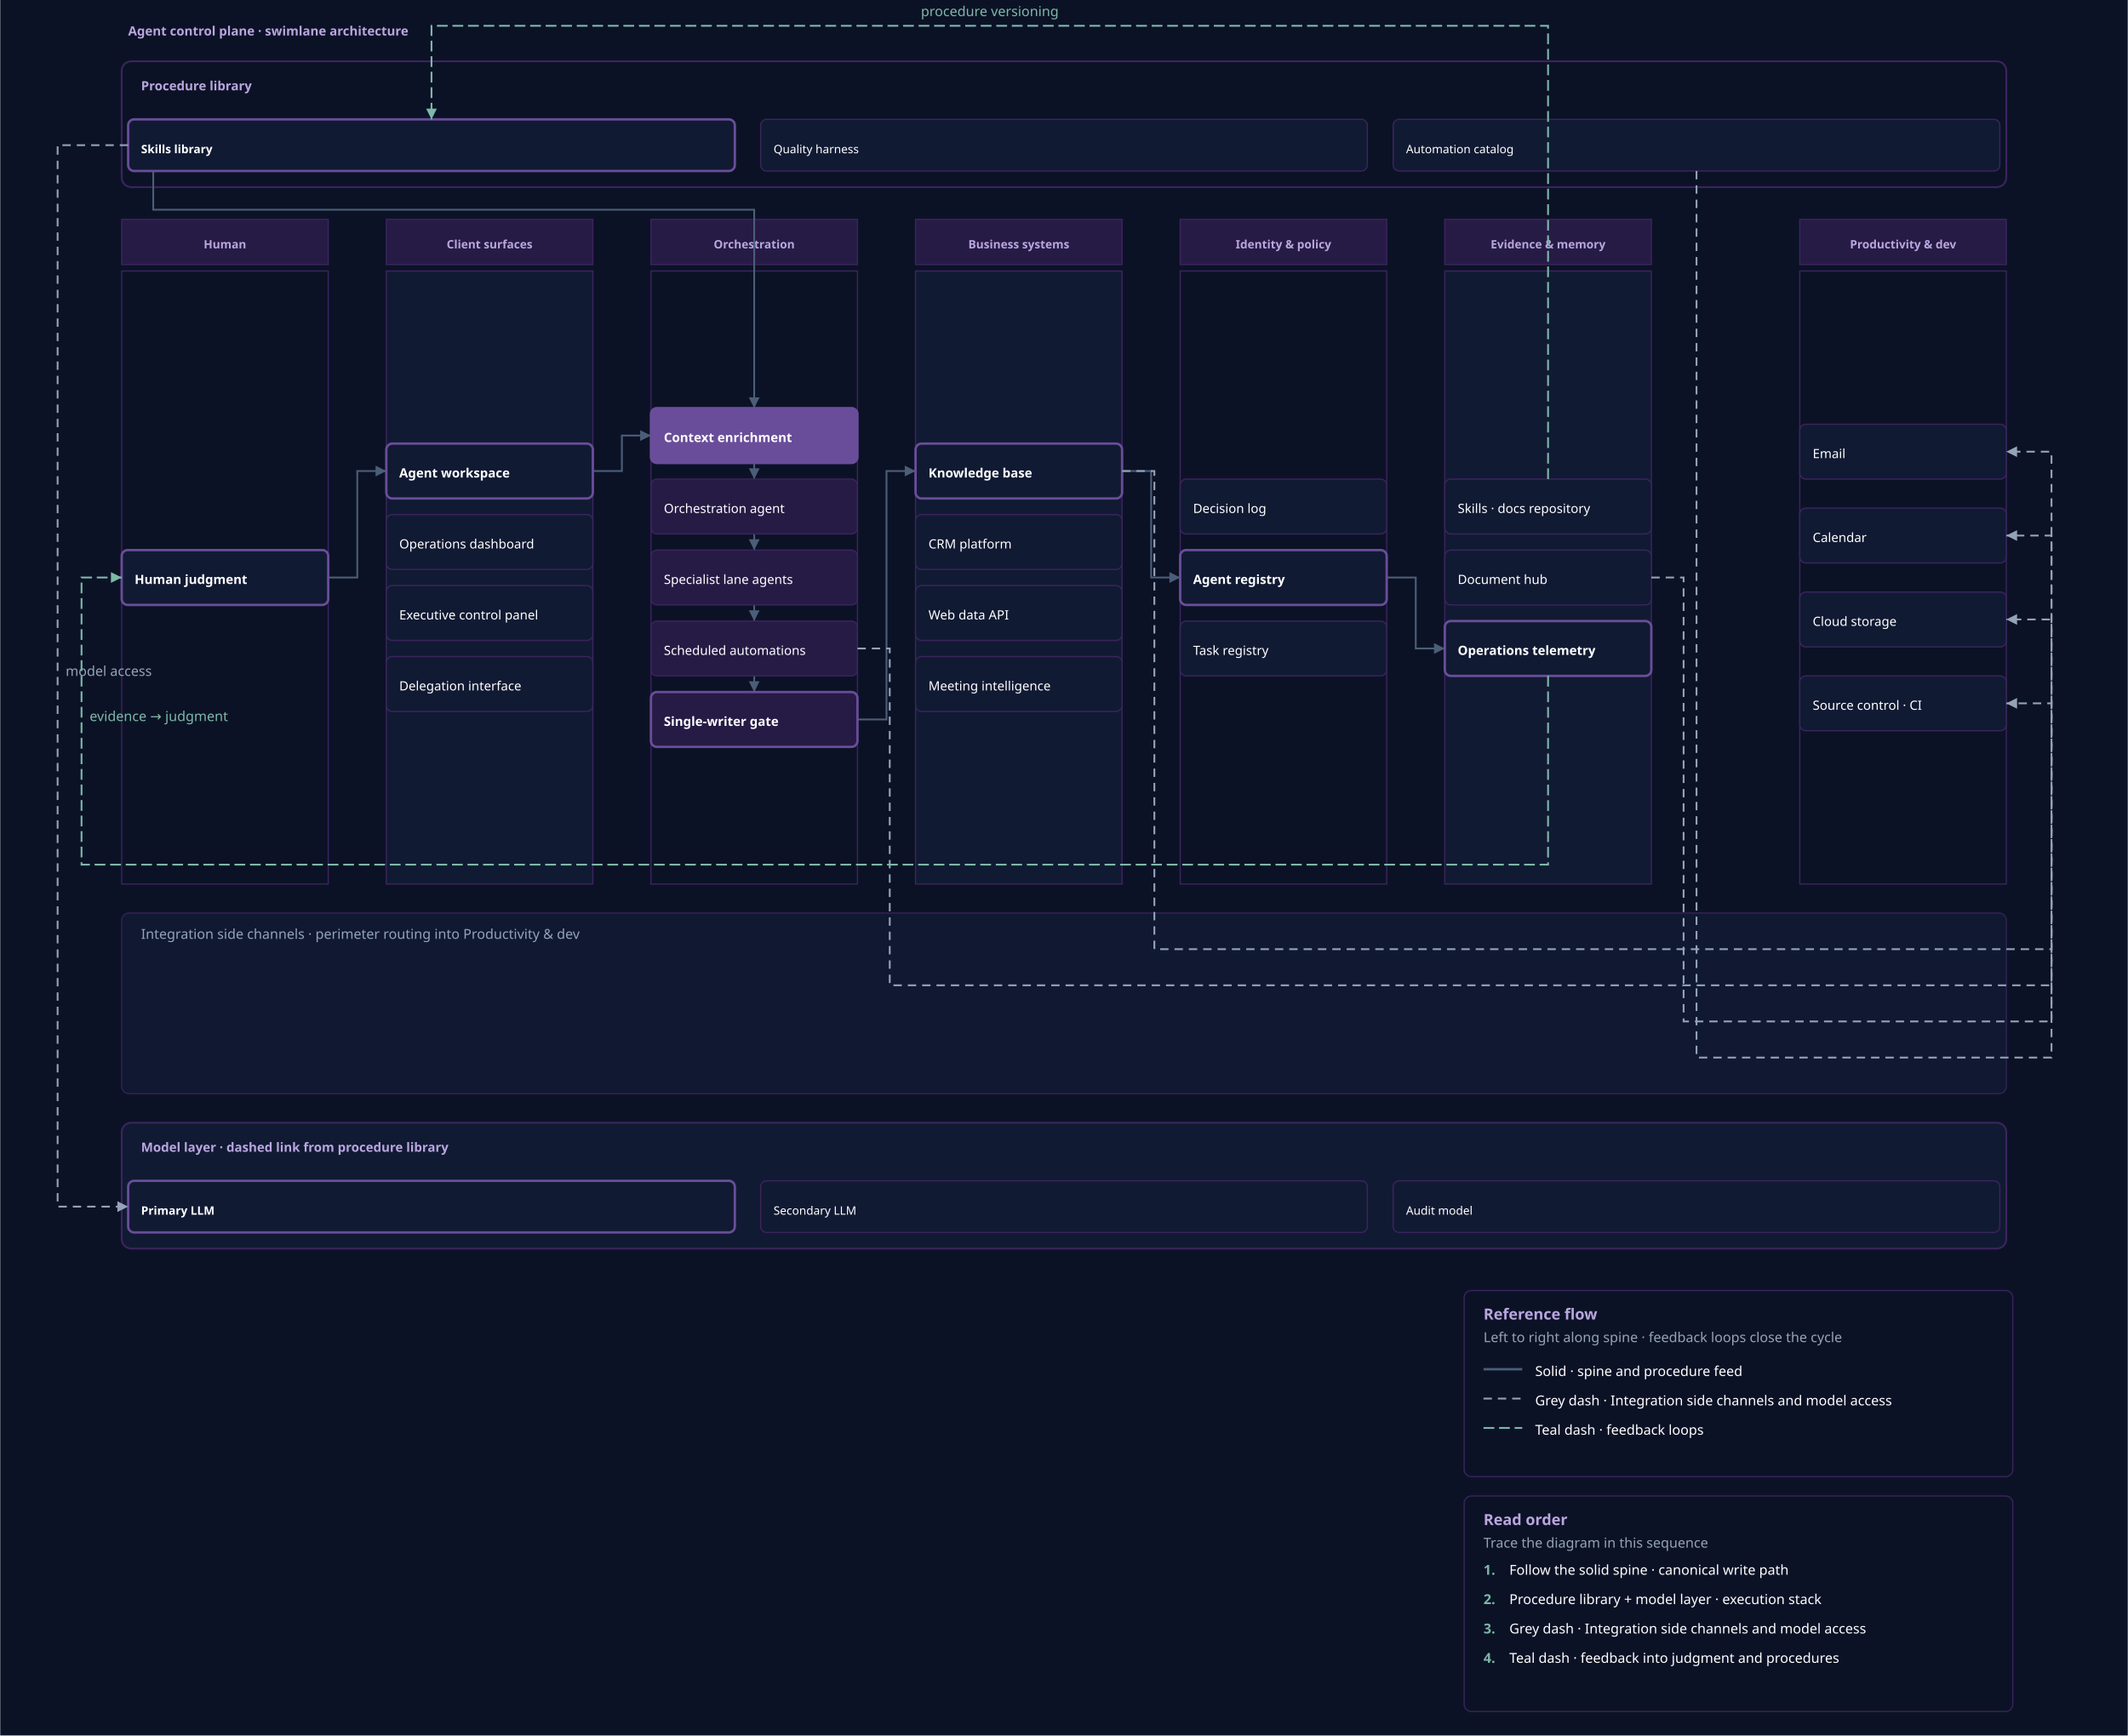
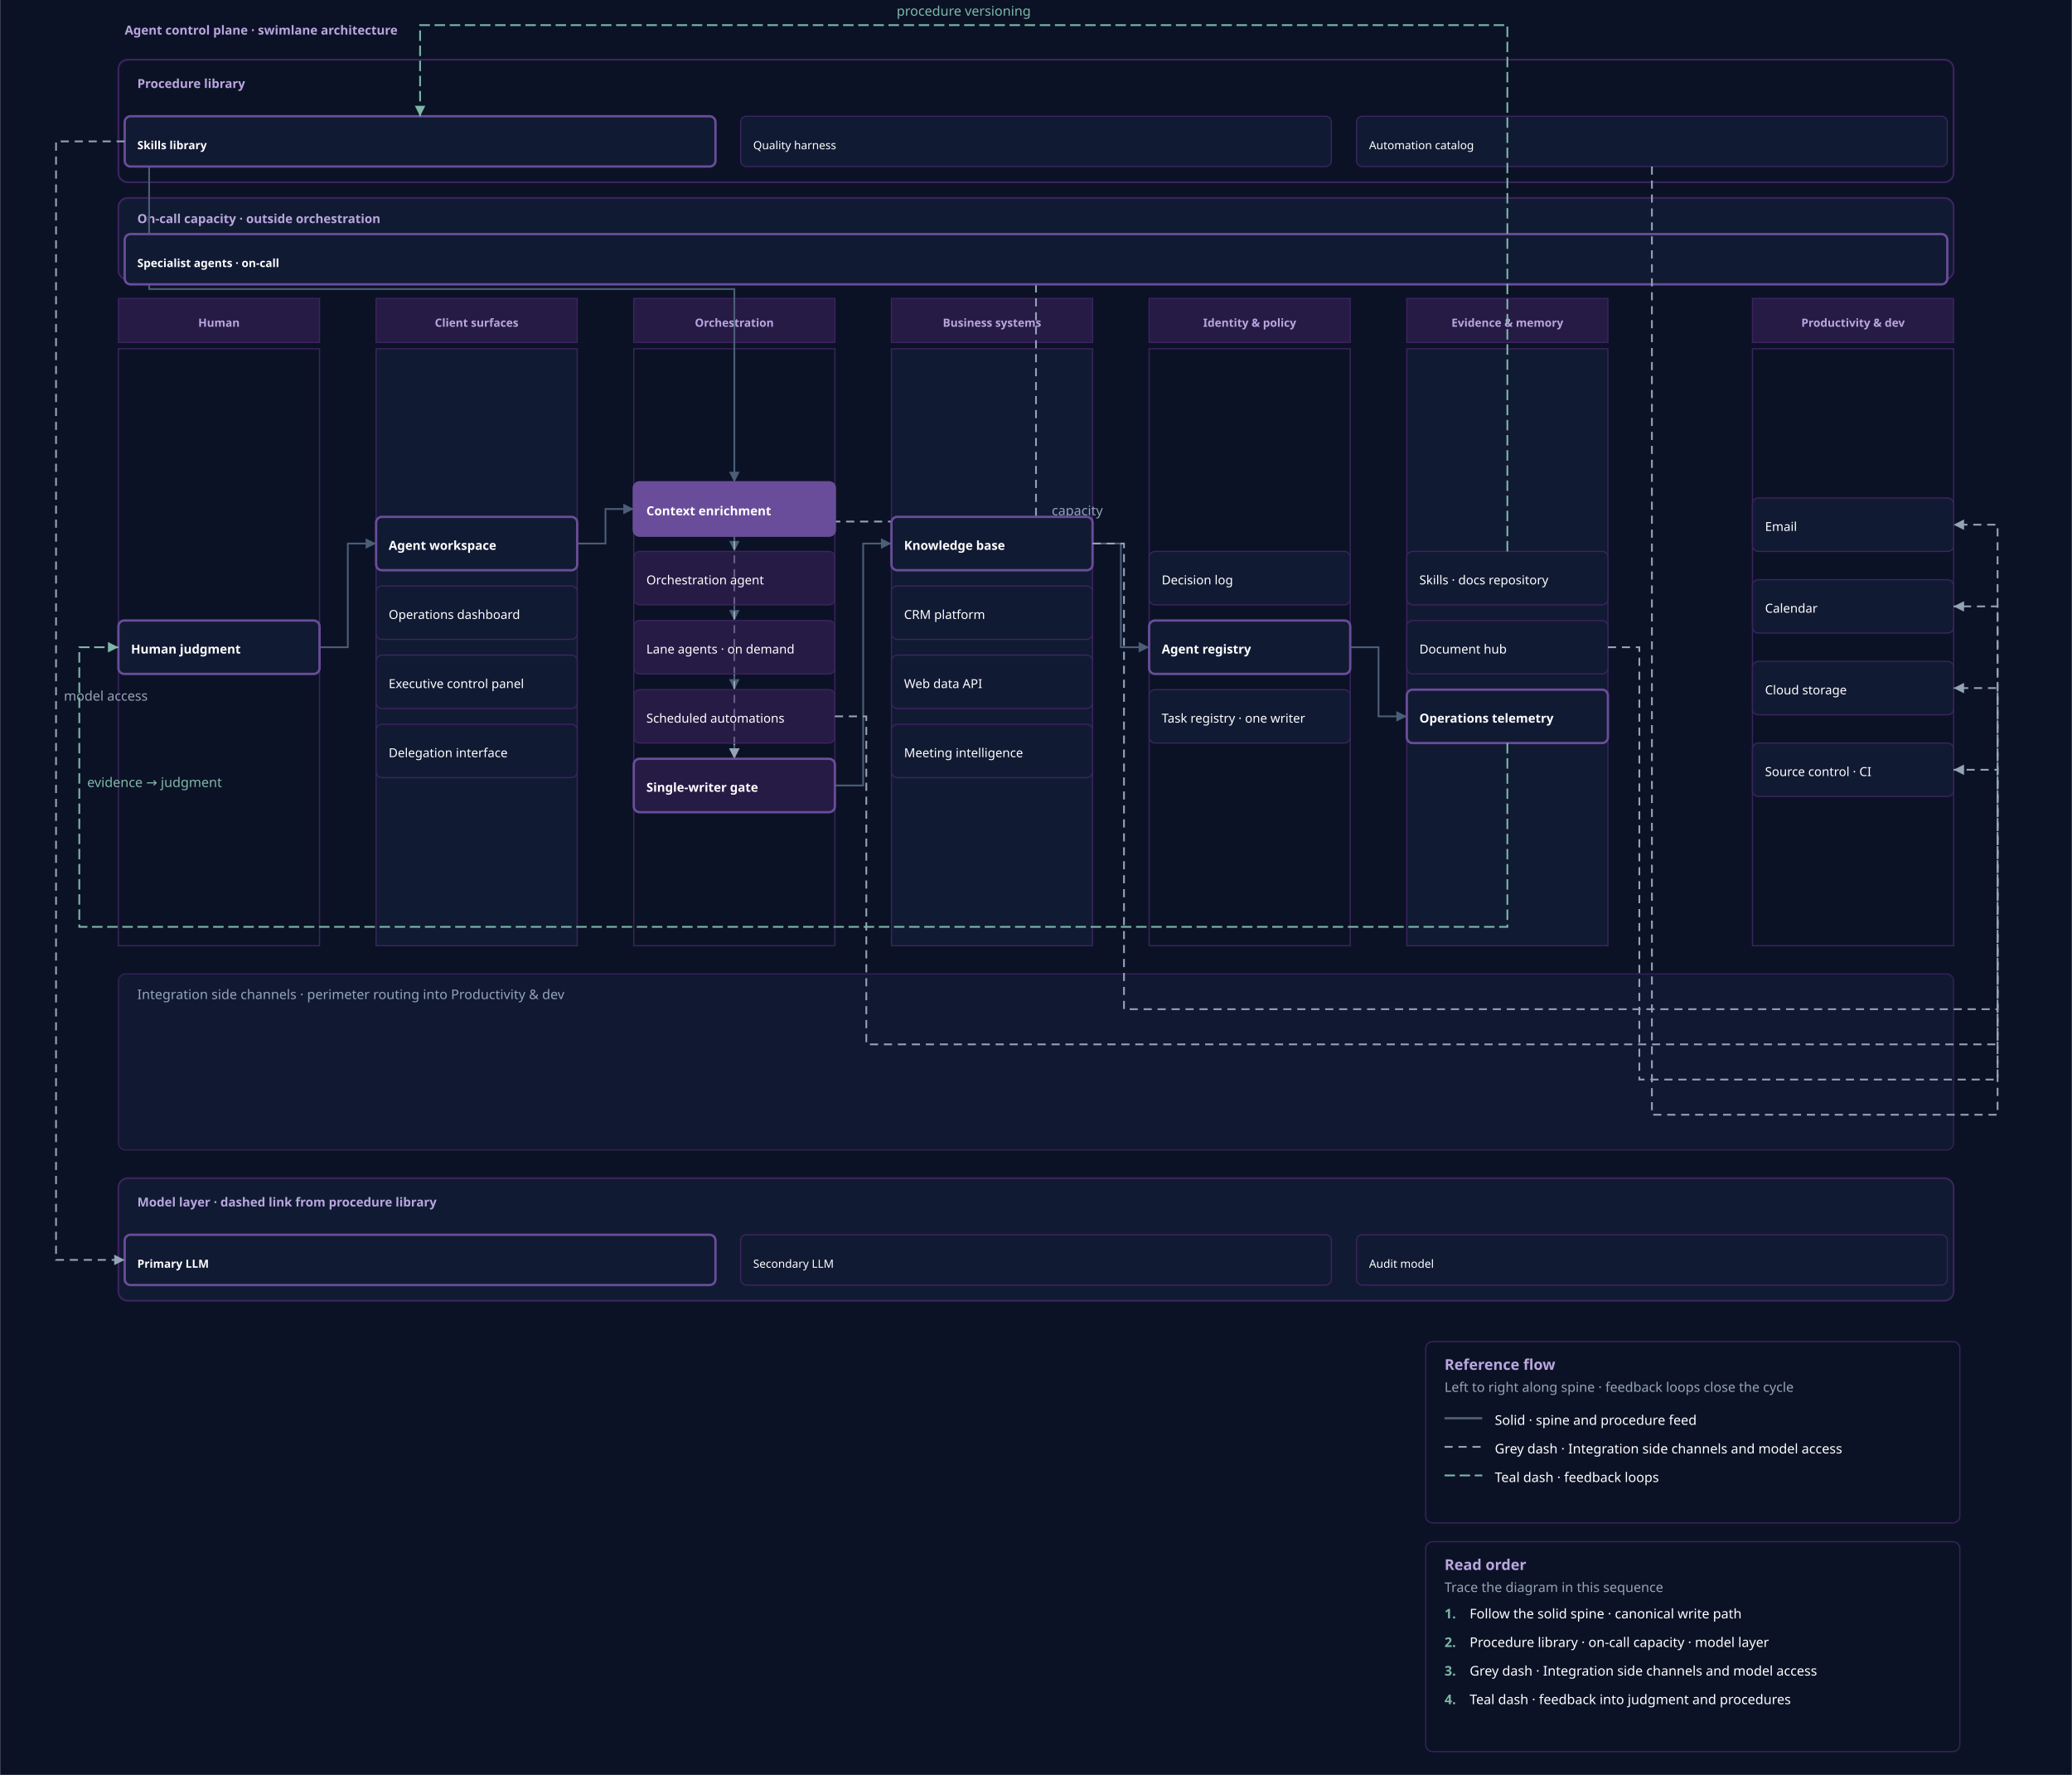
- <svg xmlns="http://www.w3.org/2000/svg" viewBox="-80 0 1780 1452.35" width="1780" height="1452" role="img" aria-label="Agent control plane swimlane architecture">
+ <svg xmlns="http://www.w3.org/2000/svg" viewBox="-80 0 1780 1525.25" width="1780" height="1525" role="img" aria-label="Agent control plane swimlane architecture">
  <rect x="-80" width="1780" height="100%" fill="#0C1226" />
  <defs>
    <marker id="arrow" markerWidth="8" markerHeight="8" refX="6" refY="3" orient="auto">
      <path d="M0,0 L6,3 L0,6 Z" fill="#4B5E78" />
    </marker>
    <marker id="arrow-dashed" markerWidth="8" markerHeight="8" refX="6" refY="3" orient="auto">
      <path d="M0,0 L6,3 L0,6 Z" fill="#94A3B8" />
    </marker>
    <marker id="arrow-loop" markerWidth="8" markerHeight="8" refX="6" refY="3" orient="auto">
      <path d="M0,0 L6,3 L0,6 Z" fill="#7DB8A8" />
    </marker>
  </defs>
  <text x="27" y="29.7" fill="#B9A6DF" font-family="Outfit, DM Sans, system-ui, sans-serif" font-size="10.692" font-weight="600">Agent control plane · swimlane architecture</text>
  <rect x="21.6" y="51.3" width="1576.8" height="105.3" fill="#0C1226" stroke="#3C245F" stroke-width="1.5" rx="8" />
  <text x="37.8" y="75.6" fill="#B9A6DF" font-family="Outfit, DM Sans, system-ui, sans-serif" font-size="10.692" font-weight="600">Procedure library</text>
-   <rect x="21.6" y="939.6" width="1576.8" height="105.3" fill="#111A33" stroke="#3C245F" stroke-width="1.5" rx="8" />
-   <text x="37.8" y="963.9" fill="#B9A6DF" font-family="Outfit, DM Sans, system-ui, sans-serif" font-size="10.692" font-weight="600">Model layer · dashed link from procedure library</text>
-   <rect x="21.6" y="226.8" width="172.8" height="513" fill="#0C1226" stroke="#3C245F" stroke-width="1" />
-   <rect x="21.6" y="183.6" width="172.8" height="37.8" fill="rgba(60, 36, 95, 0.55)" stroke="#3C245F" stroke-width="1" />
-   <text x="108" y="207.9" fill="#B9A6DF" font-family="Outfit, DM Sans, system-ui, sans-serif" font-size="9.72" font-weight="600" text-anchor="middle">Human</text>
-   <rect x="243" y="226.8" width="172.8" height="513" fill="#111A33" stroke="#3C245F" stroke-width="1" />
-   <rect x="243" y="183.6" width="172.8" height="37.8" fill="rgba(60, 36, 95, 0.55)" stroke="#3C245F" stroke-width="1" />
-   <text x="329.4" y="207.9" fill="#B9A6DF" font-family="Outfit, DM Sans, system-ui, sans-serif" font-size="9.72" font-weight="600" text-anchor="middle">Client surfaces</text>
-   <rect x="464.4" y="226.8" width="172.8" height="513" fill="#0C1226" stroke="#3C245F" stroke-width="1" />
-   <rect x="464.4" y="183.6" width="172.8" height="37.8" fill="rgba(60, 36, 95, 0.55)" stroke="#3C245F" stroke-width="1" />
-   <text x="550.8" y="207.9" fill="#B9A6DF" font-family="Outfit, DM Sans, system-ui, sans-serif" font-size="9.72" font-weight="600" text-anchor="middle">Orchestration</text>
-   <rect x="685.8" y="226.8" width="172.8" height="513" fill="#111A33" stroke="#3C245F" stroke-width="1" />
-   <rect x="685.8" y="183.6" width="172.8" height="37.8" fill="rgba(60, 36, 95, 0.55)" stroke="#3C245F" stroke-width="1" />
-   <text x="772.2" y="207.9" fill="#B9A6DF" font-family="Outfit, DM Sans, system-ui, sans-serif" font-size="9.72" font-weight="600" text-anchor="middle">Business systems</text>
-   <rect x="907.2" y="226.8" width="172.8" height="513" fill="#0C1226" stroke="#3C245F" stroke-width="1" />
-   <rect x="907.2" y="183.6" width="172.8" height="37.8" fill="rgba(60, 36, 95, 0.55)" stroke="#3C245F" stroke-width="1" />
-   <text x="993.6" y="207.9" fill="#B9A6DF" font-family="Outfit, DM Sans, system-ui, sans-serif" font-size="9.72" font-weight="600" text-anchor="middle">Identity &amp; policy</text>
-   <rect x="1128.6" y="226.8" width="172.8" height="513" fill="#111A33" stroke="#3C245F" stroke-width="1" />
-   <rect x="1128.6" y="183.6" width="172.8" height="37.8" fill="rgba(60, 36, 95, 0.55)" stroke="#3C245F" stroke-width="1" />
-   <text x="1215" y="207.9" fill="#B9A6DF" font-family="Outfit, DM Sans, system-ui, sans-serif" font-size="9.72" font-weight="600" text-anchor="middle">Evidence &amp; memory</text>
-   <rect x="1425.6" y="226.8" width="172.8" height="513" fill="#0C1226" stroke="#3C245F" stroke-width="1" />
-   <rect x="1425.6" y="183.6" width="172.8" height="37.8" fill="rgba(60, 36, 95, 0.55)" stroke="#3C245F" stroke-width="1" />
-   <text x="1512" y="207.9" fill="#B9A6DF" font-family="Outfit, DM Sans, system-ui, sans-serif" font-size="9.72" font-weight="600" text-anchor="middle">Productivity &amp; dev</text>
-   <line x1="550.8" y1="387.45" x2="550.8" y2="400.95" stroke="#4B5E78" stroke-width="1.5" marker-end="url(#arrow)" />
-   <line x1="550.8" y1="446.85" x2="550.8" y2="460.35" stroke="#4B5E78" stroke-width="1.5" marker-end="url(#arrow)" />
-   <line x1="550.8" y1="506.25" x2="550.8" y2="519.75" stroke="#4B5E78" stroke-width="1.5" marker-end="url(#arrow)" />
-   <line x1="550.8" y1="565.65" x2="550.8" y2="579.15" stroke="#4B5E78" stroke-width="1.5" marker-end="url(#arrow)" />
-   <path d="M 194.4 483.3 L 218.7 483.3 L 218.7 394.2 L 243 394.2" fill="none" stroke="#4B5E78" stroke-width="1.5" marker-end="url(#arrow)" />
-   <path d="M 415.8 394.2 L 440.1 394.2 L 440.1 364.5 L 464.4 364.5" fill="none" stroke="#4B5E78" stroke-width="1.5" marker-end="url(#arrow)" />
-   <path d="M 637.2 602.1 L 661.5 602.1 L 661.5 394.2 L 685.8 394.2" fill="none" stroke="#4B5E78" stroke-width="1.5" marker-end="url(#arrow)" />
-   <path d="M 858.6 394.2 L 882.9 394.2 L 882.9 483.3 L 907.2 483.3" fill="none" stroke="#4B5E78" stroke-width="1.5" marker-end="url(#arrow)" />
-   <path d="M 1080 483.3 L 1104.3 483.3 L 1104.3 542.7 L 1128.6 542.7" fill="none" stroke="#4B5E78" stroke-width="1.5" marker-end="url(#arrow)" />
-   <path d="M 280.8 143.1 L 48 143.1 L 48 175.5 L 550.8 175.5 L 550.8 341.55" fill="none" stroke="#4B5E78" stroke-width="1.5" marker-end="url(#arrow)" />
-   <rect x="21.6" y="460.35" width="172.8" height="45.9" rx="5" fill="#111A33" stroke="#6A4D9A" stroke-width="2" />
-   <text x="32.4" y="488.7" fill="#FFFFFF" font-family="Outfit, DM Sans, system-ui, sans-serif" font-size="10.692" font-weight="600">Human judgment</text>
-   <rect x="243" y="371.25" width="172.8" height="45.9" rx="5" fill="#111A33" stroke="#6A4D9A" stroke-width="2" />
-   <text x="253.8" y="399.6" fill="#FFFFFF" font-family="Outfit, DM Sans, system-ui, sans-serif" font-size="10.692" font-weight="600">Agent workspace</text>
-   <rect x="243" y="430.65" width="172.8" height="45.9" rx="5" fill="#111A33" stroke="#3C245F" stroke-width="1" />
-   <text x="253.8" y="459" fill="#FFFFFF" font-family="Outfit, DM Sans, system-ui, sans-serif" font-size="10.692" font-weight="500">Operations dashboard</text>
-   <rect x="243" y="490.05" width="172.8" height="45.9" rx="5" fill="#111A33" stroke="#3C245F" stroke-width="1" />
-   <text x="253.8" y="518.4" fill="#FFFFFF" font-family="Outfit, DM Sans, system-ui, sans-serif" font-size="10.692" font-weight="500">Executive control panel</text>
-   <rect x="243" y="549.45" width="172.8" height="45.9" rx="5" fill="#111A33" stroke="#3C245F" stroke-width="1" />
-   <text x="253.8" y="577.8" fill="#FFFFFF" font-family="Outfit, DM Sans, system-ui, sans-serif" font-size="10.692" font-weight="500">Delegation interface</text>
-   <rect x="464.4" y="341.55" width="172.8" height="45.9" rx="5" fill="#6A4D9A" stroke="#6A4D9A" stroke-width="2" />
-   <text x="475.2" y="369.9" fill="#FFFFFF" font-family="Outfit, DM Sans, system-ui, sans-serif" font-size="10.692" font-weight="600">Context enrichment</text>
-   <rect x="464.4" y="400.95" width="172.8" height="45.9" rx="5" fill="rgba(60, 36, 95, 0.55)" stroke="#3C245F" stroke-width="1" />
-   <text x="475.2" y="429.3" fill="#FFFFFF" font-family="Outfit, DM Sans, system-ui, sans-serif" font-size="10.692" font-weight="500">Orchestration agent</text>
-   <rect x="464.4" y="460.35" width="172.8" height="45.9" rx="5" fill="rgba(60, 36, 95, 0.55)" stroke="#3C245F" stroke-width="1" />
-   <text x="475.2" y="488.7" fill="#FFFFFF" font-family="Outfit, DM Sans, system-ui, sans-serif" font-size="10.692" font-weight="500">Specialist lane agents</text>
-   <rect x="464.4" y="519.75" width="172.8" height="45.9" rx="5" fill="rgba(60, 36, 95, 0.55)" stroke="#3C245F" stroke-width="1" />
-   <text x="475.2" y="548.1" fill="#FFFFFF" font-family="Outfit, DM Sans, system-ui, sans-serif" font-size="10.692" font-weight="500">Scheduled automations</text>
-   <rect x="464.4" y="579.15" width="172.8" height="45.9" rx="5" fill="rgba(60, 36, 95, 0.55)" stroke="#6A4D9A" stroke-width="2" />
-   <text x="475.2" y="607.5" fill="#FFFFFF" font-family="Outfit, DM Sans, system-ui, sans-serif" font-size="10.692" font-weight="600">Single-writer gate</text>
-   <rect x="685.8" y="371.25" width="172.8" height="45.9" rx="5" fill="#111A33" stroke="#6A4D9A" stroke-width="2" />
-   <text x="696.6" y="399.6" fill="#FFFFFF" font-family="Outfit, DM Sans, system-ui, sans-serif" font-size="10.692" font-weight="600">Knowledge base</text>
-   <rect x="685.8" y="430.65" width="172.8" height="45.9" rx="5" fill="#111A33" stroke="#3C245F" stroke-width="1" />
-   <text x="696.6" y="459" fill="#FFFFFF" font-family="Outfit, DM Sans, system-ui, sans-serif" font-size="10.692" font-weight="500">CRM platform</text>
-   <rect x="685.8" y="490.05" width="172.8" height="45.9" rx="5" fill="#111A33" stroke="#3C245F" stroke-width="1" />
-   <text x="696.6" y="518.4" fill="#FFFFFF" font-family="Outfit, DM Sans, system-ui, sans-serif" font-size="10.692" font-weight="500">Web data API</text>
-   <rect x="685.8" y="549.45" width="172.8" height="45.9" rx="5" fill="#111A33" stroke="#3C245F" stroke-width="1" />
-   <text x="696.6" y="577.8" fill="#FFFFFF" font-family="Outfit, DM Sans, system-ui, sans-serif" font-size="10.692" font-weight="500">Meeting intelligence</text>
-   <rect x="907.2" y="400.95" width="172.8" height="45.9" rx="5" fill="#111A33" stroke="#3C245F" stroke-width="1" />
-   <text x="918" y="429.3" fill="#FFFFFF" font-family="Outfit, DM Sans, system-ui, sans-serif" font-size="10.692" font-weight="500">Decision log</text>
-   <rect x="907.2" y="460.35" width="172.8" height="45.9" rx="5" fill="#111A33" stroke="#6A4D9A" stroke-width="2" />
-   <text x="918" y="488.7" fill="#FFFFFF" font-family="Outfit, DM Sans, system-ui, sans-serif" font-size="10.692" font-weight="600">Agent registry</text>
-   <rect x="907.2" y="519.75" width="172.8" height="45.9" rx="5" fill="#111A33" stroke="#3C245F" stroke-width="1" />
-   <text x="918" y="548.1" fill="#FFFFFF" font-family="Outfit, DM Sans, system-ui, sans-serif" font-size="10.692" font-weight="500">Task registry</text>
-   <rect x="1128.6" y="400.95" width="172.8" height="45.9" rx="5" fill="#111A33" stroke="#3C245F" stroke-width="1" />
-   <text x="1139.4" y="429.3" fill="#FFFFFF" font-family="Outfit, DM Sans, system-ui, sans-serif" font-size="10.692" font-weight="500">Skills · docs repository</text>
-   <rect x="1128.6" y="460.35" width="172.8" height="45.9" rx="5" fill="#111A33" stroke="#3C245F" stroke-width="1" />
-   <text x="1139.4" y="488.7" fill="#FFFFFF" font-family="Outfit, DM Sans, system-ui, sans-serif" font-size="10.692" font-weight="500">Document hub</text>
-   <rect x="1128.6" y="519.75" width="172.8" height="45.9" rx="5" fill="#111A33" stroke="#6A4D9A" stroke-width="2" />
-   <text x="1139.4" y="548.1" fill="#FFFFFF" font-family="Outfit, DM Sans, system-ui, sans-serif" font-size="10.692" font-weight="600">Operations telemetry</text>
-   <rect x="1425.6" y="355.05" width="172.8" height="45.9" rx="5" fill="#111A33" stroke="#3C245F" stroke-width="1" />
-   <text x="1436.4" y="383.4" fill="#FFFFFF" font-family="Outfit, DM Sans, system-ui, sans-serif" font-size="10.692" font-weight="500">Email</text>
-   <rect x="1425.6" y="425.25" width="172.8" height="45.9" rx="5" fill="#111A33" stroke="#3C245F" stroke-width="1" />
-   <text x="1436.4" y="453.6" fill="#FFFFFF" font-family="Outfit, DM Sans, system-ui, sans-serif" font-size="10.692" font-weight="500">Calendar</text>
-   <rect x="1425.6" y="495.45" width="172.8" height="45.9" rx="5" fill="#111A33" stroke="#3C245F" stroke-width="1" />
-   <text x="1436.4" y="523.8" fill="#FFFFFF" font-family="Outfit, DM Sans, system-ui, sans-serif" font-size="10.692" font-weight="500">Cloud storage</text>
-   <rect x="1425.6" y="565.65" width="172.8" height="45.9" rx="5" fill="#111A33" stroke="#3C245F" stroke-width="1" />
-   <text x="1436.4" y="594" fill="#FFFFFF" font-family="Outfit, DM Sans, system-ui, sans-serif" font-size="10.692" font-weight="500">Source control · CI</text>
+   <rect x="21.6" y="170.1" width="1576.8" height="70.2" fill="#111A33" stroke="#3C245F" stroke-width="1.5" rx="8" />
+   <text x="37.8" y="191.7" fill="#B9A6DF" font-family="Outfit, DM Sans, system-ui, sans-serif" font-size="10.692" font-weight="600">On-call capacity · outside orchestration</text>
+   <rect x="21.6" y="1012.5" width="1576.8" height="105.3" fill="#111A33" stroke="#3C245F" stroke-width="1.5" rx="8" />
+   <text x="37.8" y="1036.8" fill="#B9A6DF" font-family="Outfit, DM Sans, system-ui, sans-serif" font-size="10.692" font-weight="600">Model layer · dashed link from procedure library</text>
+   <rect x="21.6" y="299.7" width="172.8" height="513" fill="#0C1226" stroke="#3C245F" stroke-width="1" />
+   <rect x="21.6" y="256.5" width="172.8" height="37.8" fill="rgba(60, 36, 95, 0.55)" stroke="#3C245F" stroke-width="1" />
+   <text x="108" y="280.8" fill="#B9A6DF" font-family="Outfit, DM Sans, system-ui, sans-serif" font-size="9.72" font-weight="600" text-anchor="middle">Human</text>
+   <rect x="243" y="299.7" width="172.8" height="513" fill="#111A33" stroke="#3C245F" stroke-width="1" />
+   <rect x="243" y="256.5" width="172.8" height="37.8" fill="rgba(60, 36, 95, 0.55)" stroke="#3C245F" stroke-width="1" />
+   <text x="329.4" y="280.8" fill="#B9A6DF" font-family="Outfit, DM Sans, system-ui, sans-serif" font-size="9.72" font-weight="600" text-anchor="middle">Client surfaces</text>
+   <rect x="464.4" y="299.7" width="172.8" height="513" fill="#0C1226" stroke="#3C245F" stroke-width="1" />
+   <rect x="464.4" y="256.5" width="172.8" height="37.8" fill="rgba(60, 36, 95, 0.55)" stroke="#3C245F" stroke-width="1" />
+   <text x="550.8" y="280.8" fill="#B9A6DF" font-family="Outfit, DM Sans, system-ui, sans-serif" font-size="9.72" font-weight="600" text-anchor="middle">Orchestration</text>
+   <rect x="685.8" y="299.7" width="172.8" height="513" fill="#111A33" stroke="#3C245F" stroke-width="1" />
+   <rect x="685.8" y="256.5" width="172.8" height="37.8" fill="rgba(60, 36, 95, 0.55)" stroke="#3C245F" stroke-width="1" />
+   <text x="772.2" y="280.8" fill="#B9A6DF" font-family="Outfit, DM Sans, system-ui, sans-serif" font-size="9.72" font-weight="600" text-anchor="middle">Business systems</text>
+   <rect x="907.2" y="299.7" width="172.8" height="513" fill="#0C1226" stroke="#3C245F" stroke-width="1" />
+   <rect x="907.2" y="256.5" width="172.8" height="37.8" fill="rgba(60, 36, 95, 0.55)" stroke="#3C245F" stroke-width="1" />
+   <text x="993.6" y="280.8" fill="#B9A6DF" font-family="Outfit, DM Sans, system-ui, sans-serif" font-size="9.72" font-weight="600" text-anchor="middle">Identity &amp; policy</text>
+   <rect x="1128.6" y="299.7" width="172.8" height="513" fill="#111A33" stroke="#3C245F" stroke-width="1" />
+   <rect x="1128.6" y="256.5" width="172.8" height="37.8" fill="rgba(60, 36, 95, 0.55)" stroke="#3C245F" stroke-width="1" />
+   <text x="1215" y="280.8" fill="#B9A6DF" font-family="Outfit, DM Sans, system-ui, sans-serif" font-size="9.72" font-weight="600" text-anchor="middle">Evidence &amp; memory</text>
+   <rect x="1425.6" y="299.7" width="172.8" height="513" fill="#0C1226" stroke="#3C245F" stroke-width="1" />
+   <rect x="1425.6" y="256.5" width="172.8" height="37.8" fill="rgba(60, 36, 95, 0.55)" stroke="#3C245F" stroke-width="1" />
+   <text x="1512" y="280.8" fill="#B9A6DF" font-family="Outfit, DM Sans, system-ui, sans-serif" font-size="9.72" font-weight="600" text-anchor="middle">Productivity &amp; dev</text>
+   <line x1="550.8" y1="460.35" x2="550.8" y2="473.85" stroke="#4B5E78" stroke-width="1.5" marker-end="url(#arrow)" />
+   <line x1="550.8" y1="519.75" x2="550.8" y2="533.25" stroke="#4B5E78" stroke-width="1.5" marker-end="url(#arrow)" />
+   <line x1="550.8" y1="579.15" x2="550.8" y2="592.65" stroke="#4B5E78" stroke-width="1.5" marker-end="url(#arrow)" />
+   <line x1="550.8" y1="638.55" x2="550.8" y2="652.05" stroke="#4B5E78" stroke-width="1.5" marker-end="url(#arrow)" />
+   <path d="M 194.4 556.2 L 218.7 556.2 L 218.7 467.1 L 243 467.1" fill="none" stroke="#4B5E78" stroke-width="1.5" marker-end="url(#arrow)" />
+   <path d="M 415.8 467.1 L 440.1 467.1 L 440.1 437.4 L 464.4 437.4" fill="none" stroke="#4B5E78" stroke-width="1.5" marker-end="url(#arrow)" />
+   <path d="M 637.2 675 L 661.5 675 L 661.5 467.1 L 685.8 467.1" fill="none" stroke="#4B5E78" stroke-width="1.5" marker-end="url(#arrow)" />
+   <path d="M 858.6 467.1 L 882.9 467.1 L 882.9 556.2 L 907.2 556.2" fill="none" stroke="#4B5E78" stroke-width="1.5" marker-end="url(#arrow)" />
+   <path d="M 1080 556.2 L 1104.3 556.2 L 1104.3 615.6 L 1128.6 615.6" fill="none" stroke="#4B5E78" stroke-width="1.5" marker-end="url(#arrow)" />
+   <path d="M 280.8 143.1 L 48 143.1 L 48 248.4 L 550.8 248.4 L 550.8 414.45" fill="none" stroke="#4B5E78" stroke-width="1.5" marker-end="url(#arrow)" />
+   <path d="M 810 244.35 L 810 448.2 L 550.8 448.2 L 550.8 652.05" fill="none" stroke="#94A3B8" stroke-width="1.5" stroke-dasharray="7 5" marker-end="url(#arrow-dashed)" />
+   <text x="823.5" y="442.8" fill="#94A3B8" font-family="Outfit, DM Sans, system-ui, sans-serif" font-size="11.475" text-anchor="start">capacity</text>
+   <rect x="21.6" y="533.25" width="172.8" height="45.9" rx="5" fill="#111A33" stroke="#6A4D9A" stroke-width="2" />
+   <text x="32.4" y="561.6" fill="#FFFFFF" font-family="Outfit, DM Sans, system-ui, sans-serif" font-size="10.692" font-weight="600">Human judgment</text>
+   <rect x="243" y="444.15" width="172.8" height="45.9" rx="5" fill="#111A33" stroke="#6A4D9A" stroke-width="2" />
+   <text x="253.8" y="472.5" fill="#FFFFFF" font-family="Outfit, DM Sans, system-ui, sans-serif" font-size="10.692" font-weight="600">Agent workspace</text>
+   <rect x="243" y="503.55" width="172.8" height="45.9" rx="5" fill="#111A33" stroke="#3C245F" stroke-width="1" />
+   <text x="253.8" y="531.9" fill="#FFFFFF" font-family="Outfit, DM Sans, system-ui, sans-serif" font-size="10.692" font-weight="500">Operations dashboard</text>
+   <rect x="243" y="562.95" width="172.8" height="45.9" rx="5" fill="#111A33" stroke="#3C245F" stroke-width="1" />
+   <text x="253.8" y="591.3" fill="#FFFFFF" font-family="Outfit, DM Sans, system-ui, sans-serif" font-size="10.692" font-weight="500">Executive control panel</text>
+   <rect x="243" y="622.35" width="172.8" height="45.9" rx="5" fill="#111A33" stroke="#3C245F" stroke-width="1" />
+   <text x="253.8" y="650.7" fill="#FFFFFF" font-family="Outfit, DM Sans, system-ui, sans-serif" font-size="10.692" font-weight="500">Delegation interface</text>
+   <rect x="464.4" y="414.45" width="172.8" height="45.9" rx="5" fill="#6A4D9A" stroke="#6A4D9A" stroke-width="2" />
+   <text x="475.2" y="442.8" fill="#FFFFFF" font-family="Outfit, DM Sans, system-ui, sans-serif" font-size="10.692" font-weight="600">Context enrichment</text>
+   <rect x="464.4" y="473.85" width="172.8" height="45.9" rx="5" fill="rgba(60, 36, 95, 0.55)" stroke="#3C245F" stroke-width="1" />
+   <text x="475.2" y="502.2" fill="#FFFFFF" font-family="Outfit, DM Sans, system-ui, sans-serif" font-size="10.692" font-weight="500">Orchestration agent</text>
+   <rect x="464.4" y="533.25" width="172.8" height="45.9" rx="5" fill="rgba(60, 36, 95, 0.55)" stroke="#3C245F" stroke-width="1" />
+   <text x="475.2" y="561.6" fill="#FFFFFF" font-family="Outfit, DM Sans, system-ui, sans-serif" font-size="10.692" font-weight="500">Lane agents · on demand</text>
+   <rect x="464.4" y="592.65" width="172.8" height="45.9" rx="5" fill="rgba(60, 36, 95, 0.55)" stroke="#3C245F" stroke-width="1" />
+   <text x="475.2" y="621" fill="#FFFFFF" font-family="Outfit, DM Sans, system-ui, sans-serif" font-size="10.692" font-weight="500">Scheduled automations</text>
+   <rect x="464.4" y="652.05" width="172.8" height="45.9" rx="5" fill="rgba(60, 36, 95, 0.55)" stroke="#6A4D9A" stroke-width="2" />
+   <text x="475.2" y="680.4" fill="#FFFFFF" font-family="Outfit, DM Sans, system-ui, sans-serif" font-size="10.692" font-weight="600">Single-writer gate</text>
+   <rect x="685.8" y="444.15" width="172.8" height="45.9" rx="5" fill="#111A33" stroke="#6A4D9A" stroke-width="2" />
+   <text x="696.6" y="472.5" fill="#FFFFFF" font-family="Outfit, DM Sans, system-ui, sans-serif" font-size="10.692" font-weight="600">Knowledge base</text>
+   <rect x="685.8" y="503.55" width="172.8" height="45.9" rx="5" fill="#111A33" stroke="#3C245F" stroke-width="1" />
+   <text x="696.6" y="531.9" fill="#FFFFFF" font-family="Outfit, DM Sans, system-ui, sans-serif" font-size="10.692" font-weight="500">CRM platform</text>
+   <rect x="685.8" y="562.95" width="172.8" height="45.9" rx="5" fill="#111A33" stroke="#3C245F" stroke-width="1" />
+   <text x="696.6" y="591.3" fill="#FFFFFF" font-family="Outfit, DM Sans, system-ui, sans-serif" font-size="10.692" font-weight="500">Web data API</text>
+   <rect x="685.8" y="622.35" width="172.8" height="45.9" rx="5" fill="#111A33" stroke="#3C245F" stroke-width="1" />
+   <text x="696.6" y="650.7" fill="#FFFFFF" font-family="Outfit, DM Sans, system-ui, sans-serif" font-size="10.692" font-weight="500">Meeting intelligence</text>
+   <rect x="907.2" y="473.85" width="172.8" height="45.9" rx="5" fill="#111A33" stroke="#3C245F" stroke-width="1" />
+   <text x="918" y="502.2" fill="#FFFFFF" font-family="Outfit, DM Sans, system-ui, sans-serif" font-size="10.692" font-weight="500">Decision log</text>
+   <rect x="907.2" y="533.25" width="172.8" height="45.9" rx="5" fill="#111A33" stroke="#6A4D9A" stroke-width="2" />
+   <text x="918" y="561.6" fill="#FFFFFF" font-family="Outfit, DM Sans, system-ui, sans-serif" font-size="10.692" font-weight="600">Agent registry</text>
+   <rect x="907.2" y="592.65" width="172.8" height="45.9" rx="5" fill="#111A33" stroke="#3C245F" stroke-width="1" />
+   <text x="918" y="621" fill="#FFFFFF" font-family="Outfit, DM Sans, system-ui, sans-serif" font-size="10.692" font-weight="500">Task registry · one writer</text>
+   <rect x="1128.6" y="473.85" width="172.8" height="45.9" rx="5" fill="#111A33" stroke="#3C245F" stroke-width="1" />
+   <text x="1139.4" y="502.2" fill="#FFFFFF" font-family="Outfit, DM Sans, system-ui, sans-serif" font-size="10.692" font-weight="500">Skills · docs repository</text>
+   <rect x="1128.6" y="533.25" width="172.8" height="45.9" rx="5" fill="#111A33" stroke="#3C245F" stroke-width="1" />
+   <text x="1139.4" y="561.6" fill="#FFFFFF" font-family="Outfit, DM Sans, system-ui, sans-serif" font-size="10.692" font-weight="500">Document hub</text>
+   <rect x="1128.6" y="592.65" width="172.8" height="45.9" rx="5" fill="#111A33" stroke="#6A4D9A" stroke-width="2" />
+   <text x="1139.4" y="621" fill="#FFFFFF" font-family="Outfit, DM Sans, system-ui, sans-serif" font-size="10.692" font-weight="600">Operations telemetry</text>
+   <rect x="1425.6" y="427.95" width="172.8" height="45.9" rx="5" fill="#111A33" stroke="#3C245F" stroke-width="1" />
+   <text x="1436.4" y="456.3" fill="#FFFFFF" font-family="Outfit, DM Sans, system-ui, sans-serif" font-size="10.692" font-weight="500">Email</text>
+   <rect x="1425.6" y="498.15" width="172.8" height="45.9" rx="5" fill="#111A33" stroke="#3C245F" stroke-width="1" />
+   <text x="1436.4" y="526.5" fill="#FFFFFF" font-family="Outfit, DM Sans, system-ui, sans-serif" font-size="10.692" font-weight="500">Calendar</text>
+   <rect x="1425.6" y="568.35" width="172.8" height="45.9" rx="5" fill="#111A33" stroke="#3C245F" stroke-width="1" />
+   <text x="1436.4" y="596.7" fill="#FFFFFF" font-family="Outfit, DM Sans, system-ui, sans-serif" font-size="10.692" font-weight="500">Cloud storage</text>
+   <rect x="1425.6" y="638.55" width="172.8" height="45.9" rx="5" fill="#111A33" stroke="#3C245F" stroke-width="1" />
+   <text x="1436.4" y="666.9" fill="#FFFFFF" font-family="Outfit, DM Sans, system-ui, sans-serif" font-size="10.692" font-weight="500">Source control · CI</text>
  <rect x="27" y="99.9" width="507.6" height="43.2" rx="5" fill="#111A33" stroke="#6A4D9A" stroke-width="2" />
  <text x="37.8" y="128.25" fill="#FFFFFF" font-family="Outfit, DM Sans, system-ui, sans-serif" font-size="9.72" font-weight="600">Skills library</text>
  <rect x="556.2" y="99.9" width="507.6" height="43.2" rx="5" fill="#111A33" stroke="#3C245F" stroke-width="1" />
  <text x="567" y="128.25" fill="#FFFFFF" font-family="Outfit, DM Sans, system-ui, sans-serif" font-size="9.72" font-weight="500">Quality harness</text>
  <rect x="1085.4" y="99.9" width="507.6" height="43.2" rx="5" fill="#111A33" stroke="#3C245F" stroke-width="1" />
  <text x="1096.2" y="128.25" fill="#FFFFFF" font-family="Outfit, DM Sans, system-ui, sans-serif" font-size="9.72" font-weight="500">Automation catalog</text>
-   <rect x="27" y="988.2" width="507.6" height="43.2" rx="5" fill="#111A33" stroke="#6A4D9A" stroke-width="2" />
-   <text x="37.8" y="1016.55" fill="#FFFFFF" font-family="Outfit, DM Sans, system-ui, sans-serif" font-size="9.72" font-weight="600">Primary LLM</text>
-   <rect x="556.2" y="988.2" width="507.6" height="43.2" rx="5" fill="#111A33" stroke="#3C245F" stroke-width="1" />
-   <text x="567" y="1016.55" fill="#FFFFFF" font-family="Outfit, DM Sans, system-ui, sans-serif" font-size="9.72" font-weight="500">Secondary LLM</text>
-   <rect x="1085.4" y="988.2" width="507.6" height="43.2" rx="5" fill="#111A33" stroke="#3C245F" stroke-width="1" />
-   <text x="1096.2" y="1016.55" fill="#FFFFFF" font-family="Outfit, DM Sans, system-ui, sans-serif" font-size="9.72" font-weight="500">Audit model</text>
-   <path d="M 27 121.5 L -32 121.5 L -32 1009.8 L 27 1009.8" fill="none" stroke="#94A3B8" stroke-width="1.5" stroke-dasharray="7 5" marker-end="url(#arrow-dashed)" />
-   <text x="-25.25" y="565.65" fill="#94A3B8" font-family="Outfit, DM Sans, system-ui, sans-serif" font-size="11.475" text-anchor="start">model access</text>
-   <rect x="21.6" y="764.1" width="1576.8" height="151.2" fill="#111A33" stroke="#3C245F" stroke-width="1" rx="6" opacity="0.85" />
-   <text x="37.8" y="785.7" fill="#94A3B8" font-family="Outfit, DM Sans, system-ui, sans-serif" font-size="11.475">Integration side channels · perimeter routing into Productivity &amp; dev</text>
-   <path d="M 858.6 394.2 L 885.6 394.2 L 885.6 794.34 L 1636.2 794.34 L 1636.2 378 L 1598.4 378" fill="none" stroke="#94A3B8" stroke-width="1.5" stroke-dasharray="7 5" marker-end="url(#arrow-dashed)" />
-   <path d="M 637.2 542.7 L 664.2 542.7 L 664.2 824.58 L 1636.2 824.58 L 1636.2 448.2 L 1598.4 448.2" fill="none" stroke="#94A3B8" stroke-width="1.5" stroke-dasharray="7 5" marker-end="url(#arrow-dashed)" />
-   <path d="M 1301.4 483.3 L 1328.4 483.3 L 1328.4 854.82 L 1636.2 854.82 L 1636.2 518.4 L 1598.4 518.4" fill="none" stroke="#94A3B8" stroke-width="1.5" stroke-dasharray="7 5" marker-end="url(#arrow-dashed)" />
-   <path d="M 1339.2 143.1 L 1339.2 885.06 L 1636.2 885.06 L 1636.2 588.6 L 1598.4 588.6" fill="none" stroke="#94A3B8" stroke-width="1.5" stroke-dasharray="7 5" marker-end="url(#arrow-dashed)" />
-   <path d="M 1215 565.65 L 1215 723.6 L -12 723.6 L -12 483.3 L 21.6 483.3" fill="none" stroke="#7DB8A8" stroke-width="1.5" stroke-dasharray="9 4" marker-end="url(#arrow-loop)" />
-   <text x="-5.25" y="603.45" fill="#7DB8A8" font-family="Outfit, DM Sans, system-ui, sans-serif" font-size="11.475">evidence → judgment</text>
-   <path d="M 1215 400.95 L 1215 21.6 L 280.8 21.6 L 280.8 99.9" fill="none" stroke="#7DB8A8" stroke-width="1.5" stroke-dasharray="9 4" marker-end="url(#arrow-loop)" />
+   <rect x="27" y="201.15" width="1566" height="43.2" rx="5" fill="#111A33" stroke="#6A4D9A" stroke-width="2" />
+   <text x="37.8" y="229.5" fill="#FFFFFF" font-family="Outfit, DM Sans, system-ui, sans-serif" font-size="9.72" font-weight="600">Specialist agents · on-call</text>
+   <rect x="27" y="1061.1" width="507.6" height="43.2" rx="5" fill="#111A33" stroke="#6A4D9A" stroke-width="2" />
+   <text x="37.8" y="1089.45" fill="#FFFFFF" font-family="Outfit, DM Sans, system-ui, sans-serif" font-size="9.72" font-weight="600">Primary LLM</text>
+   <rect x="556.2" y="1061.1" width="507.6" height="43.2" rx="5" fill="#111A33" stroke="#3C245F" stroke-width="1" />
+   <text x="567" y="1089.45" fill="#FFFFFF" font-family="Outfit, DM Sans, system-ui, sans-serif" font-size="9.72" font-weight="500">Secondary LLM</text>
+   <rect x="1085.4" y="1061.1" width="507.6" height="43.2" rx="5" fill="#111A33" stroke="#3C245F" stroke-width="1" />
+   <text x="1096.2" y="1089.45" fill="#FFFFFF" font-family="Outfit, DM Sans, system-ui, sans-serif" font-size="9.72" font-weight="500">Audit model</text>
+   <path d="M 27 121.5 L -32 121.5 L -32 1082.7 L 27 1082.7" fill="none" stroke="#94A3B8" stroke-width="1.5" stroke-dasharray="7 5" marker-end="url(#arrow-dashed)" />
+   <text x="-25.25" y="602.1" fill="#94A3B8" font-family="Outfit, DM Sans, system-ui, sans-serif" font-size="11.475" text-anchor="start">model access</text>
+   <rect x="21.6" y="837" width="1576.8" height="151.2" fill="#111A33" stroke="#3C245F" stroke-width="1" rx="6" opacity="0.85" />
+   <text x="37.8" y="858.6" fill="#94A3B8" font-family="Outfit, DM Sans, system-ui, sans-serif" font-size="11.475">Integration side channels · perimeter routing into Productivity &amp; dev</text>
+   <path d="M 858.6 467.1 L 885.6 467.1 L 885.6 867.24 L 1636.2 867.24 L 1636.2 450.9 L 1598.4 450.9" fill="none" stroke="#94A3B8" stroke-width="1.5" stroke-dasharray="7 5" marker-end="url(#arrow-dashed)" />
+   <path d="M 637.2 615.6 L 664.2 615.6 L 664.2 897.48 L 1636.2 897.48 L 1636.2 521.1 L 1598.4 521.1" fill="none" stroke="#94A3B8" stroke-width="1.5" stroke-dasharray="7 5" marker-end="url(#arrow-dashed)" />
+   <path d="M 1301.4 556.2 L 1328.4 556.2 L 1328.4 927.72 L 1636.2 927.72 L 1636.2 591.3 L 1598.4 591.3" fill="none" stroke="#94A3B8" stroke-width="1.5" stroke-dasharray="7 5" marker-end="url(#arrow-dashed)" />
+   <path d="M 1339.2 143.1 L 1339.2 957.96 L 1636.2 957.96 L 1636.2 661.5 L 1598.4 661.5" fill="none" stroke="#94A3B8" stroke-width="1.5" stroke-dasharray="7 5" marker-end="url(#arrow-dashed)" />
+   <path d="M 1215 638.55 L 1215 796.5 L -12 796.5 L -12 556.2 L 21.6 556.2" fill="none" stroke="#7DB8A8" stroke-width="1.5" stroke-dasharray="9 4" marker-end="url(#arrow-loop)" />
+   <text x="-5.25" y="676.35" fill="#7DB8A8" font-family="Outfit, DM Sans, system-ui, sans-serif" font-size="11.475">evidence → judgment</text>
+   <path d="M 1215 473.85 L 1215 21.6 L 280.8 21.6 L 280.8 99.9" fill="none" stroke="#7DB8A8" stroke-width="1.5" stroke-dasharray="9 4" marker-end="url(#arrow-loop)" />
  <text x="747.9" y="13.5" fill="#7DB8A8" font-family="Outfit, DM Sans, system-ui, sans-serif" font-size="11.475" text-anchor="middle">procedure versioning</text>
-   <rect x="1144.8" y="1080" width="459" height="155.79" fill="#0C1226" stroke="#3C245F" stroke-width="1" rx="6" opacity="0.95" />
-   <text x="1161" y="1104.3" fill="#B9A6DF" font-family="Outfit, DM Sans, system-ui, sans-serif" font-size="12.825" font-weight="600">Reference flow</text>
-   <text x="1161" y="1123.2" fill="#94A3B8" font-family="Outfit, DM Sans, system-ui, sans-serif" font-size="11.475">Left to right along spine · feedback loops close the cycle</text>
-   <line x1="1161" y1="1145.88" x2="1193.4" y2="1145.88" stroke="#4B5E78" stroke-width="2" />
-   <text x="1204.2" y="1151.55" fill="#FFFFFF" font-family="Outfit, DM Sans, system-ui, sans-serif" font-size="11.475">Solid · spine and procedure feed</text>
-   <line x1="1161" y1="1170.45" x2="1193.4" y2="1170.45" stroke="#94A3B8" stroke-width="1.5" stroke-dasharray="7 5" />
-   <text x="1204.2" y="1176.12" fill="#FFFFFF" font-family="Outfit, DM Sans, system-ui, sans-serif" font-size="11.475">Grey dash · Integration side channels and model access</text>
-   <line x1="1161" y1="1195.02" x2="1193.4" y2="1195.02" stroke="#7DB8A8" stroke-width="1.5" stroke-dasharray="9 4" />
-   <text x="1204.2" y="1200.69" fill="#FFFFFF" font-family="Outfit, DM Sans, system-ui, sans-serif" font-size="11.475">Teal dash · feedback loops</text>
-   <rect x="1144.8" y="1251.99" width="459" height="180.36" fill="#0C1226" stroke="#3C245F" stroke-width="1" rx="6" opacity="0.95" />
-   <text x="1161" y="1276.29" fill="#B9A6DF" font-family="Outfit, DM Sans, system-ui, sans-serif" font-size="12.825" font-weight="600">Read order</text>
-   <text x="1161" y="1295.19" fill="#94A3B8" font-family="Outfit, DM Sans, system-ui, sans-serif" font-size="11.475">Trace the diagram in this sequence</text>
-   <text x="1161" y="1317.87" fill="#7DB8A8" font-family="Outfit, DM Sans, system-ui, sans-serif" font-size="11.475" font-weight="600">1.</text>
-   <text x="1182.6" y="1317.87" fill="#FFFFFF" font-family="Outfit, DM Sans, system-ui, sans-serif" font-size="11.475">Follow the solid spine · canonical write path</text>
-   <text x="1161" y="1342.44" fill="#7DB8A8" font-family="Outfit, DM Sans, system-ui, sans-serif" font-size="11.475" font-weight="600">2.</text>
-   <text x="1182.6" y="1342.44" fill="#FFFFFF" font-family="Outfit, DM Sans, system-ui, sans-serif" font-size="11.475">Procedure library + model layer · execution stack</text>
-   <text x="1161" y="1367.01" fill="#7DB8A8" font-family="Outfit, DM Sans, system-ui, sans-serif" font-size="11.475" font-weight="600">3.</text>
-   <text x="1182.6" y="1367.01" fill="#FFFFFF" font-family="Outfit, DM Sans, system-ui, sans-serif" font-size="11.475">Grey dash · Integration side channels and model access</text>
-   <text x="1161" y="1391.58" fill="#7DB8A8" font-family="Outfit, DM Sans, system-ui, sans-serif" font-size="11.475" font-weight="600">4.</text>
-   <text x="1182.6" y="1391.58" fill="#FFFFFF" font-family="Outfit, DM Sans, system-ui, sans-serif" font-size="11.475">Teal dash · feedback into judgment and procedures</text>
+   <rect x="1144.8" y="1152.9" width="459" height="155.79" fill="#0C1226" stroke="#3C245F" stroke-width="1" rx="6" opacity="0.95" />
+   <text x="1161" y="1177.2" fill="#B9A6DF" font-family="Outfit, DM Sans, system-ui, sans-serif" font-size="12.825" font-weight="600">Reference flow</text>
+   <text x="1161" y="1196.1" fill="#94A3B8" font-family="Outfit, DM Sans, system-ui, sans-serif" font-size="11.475">Left to right along spine · feedback loops close the cycle</text>
+   <line x1="1161" y1="1218.78" x2="1193.4" y2="1218.78" stroke="#4B5E78" stroke-width="2" />
+   <text x="1204.2" y="1224.45" fill="#FFFFFF" font-family="Outfit, DM Sans, system-ui, sans-serif" font-size="11.475">Solid · spine and procedure feed</text>
+   <line x1="1161" y1="1243.35" x2="1193.4" y2="1243.35" stroke="#94A3B8" stroke-width="1.5" stroke-dasharray="7 5" />
+   <text x="1204.2" y="1249.02" fill="#FFFFFF" font-family="Outfit, DM Sans, system-ui, sans-serif" font-size="11.475">Grey dash · Integration side channels and model access</text>
+   <line x1="1161" y1="1267.92" x2="1193.4" y2="1267.92" stroke="#7DB8A8" stroke-width="1.5" stroke-dasharray="9 4" />
+   <text x="1204.2" y="1273.59" fill="#FFFFFF" font-family="Outfit, DM Sans, system-ui, sans-serif" font-size="11.475">Teal dash · feedback loops</text>
+   <rect x="1144.8" y="1324.89" width="459" height="180.36" fill="#0C1226" stroke="#3C245F" stroke-width="1" rx="6" opacity="0.95" />
+   <text x="1161" y="1349.19" fill="#B9A6DF" font-family="Outfit, DM Sans, system-ui, sans-serif" font-size="12.825" font-weight="600">Read order</text>
+   <text x="1161" y="1368.09" fill="#94A3B8" font-family="Outfit, DM Sans, system-ui, sans-serif" font-size="11.475">Trace the diagram in this sequence</text>
+   <text x="1161" y="1390.77" fill="#7DB8A8" font-family="Outfit, DM Sans, system-ui, sans-serif" font-size="11.475" font-weight="600">1.</text>
+   <text x="1182.6" y="1390.77" fill="#FFFFFF" font-family="Outfit, DM Sans, system-ui, sans-serif" font-size="11.475">Follow the solid spine · canonical write path</text>
+   <text x="1161" y="1415.34" fill="#7DB8A8" font-family="Outfit, DM Sans, system-ui, sans-serif" font-size="11.475" font-weight="600">2.</text>
+   <text x="1182.6" y="1415.34" fill="#FFFFFF" font-family="Outfit, DM Sans, system-ui, sans-serif" font-size="11.475">Procedure library · on-call capacity · model layer</text>
+   <text x="1161" y="1439.91" fill="#7DB8A8" font-family="Outfit, DM Sans, system-ui, sans-serif" font-size="11.475" font-weight="600">3.</text>
+   <text x="1182.6" y="1439.91" fill="#FFFFFF" font-family="Outfit, DM Sans, system-ui, sans-serif" font-size="11.475">Grey dash · Integration side channels and model access</text>
+   <text x="1161" y="1464.48" fill="#7DB8A8" font-family="Outfit, DM Sans, system-ui, sans-serif" font-size="11.475" font-weight="600">4.</text>
+   <text x="1182.6" y="1464.48" fill="#FFFFFF" font-family="Outfit, DM Sans, system-ui, sans-serif" font-size="11.475">Teal dash · feedback into judgment and procedures</text>
</svg>
